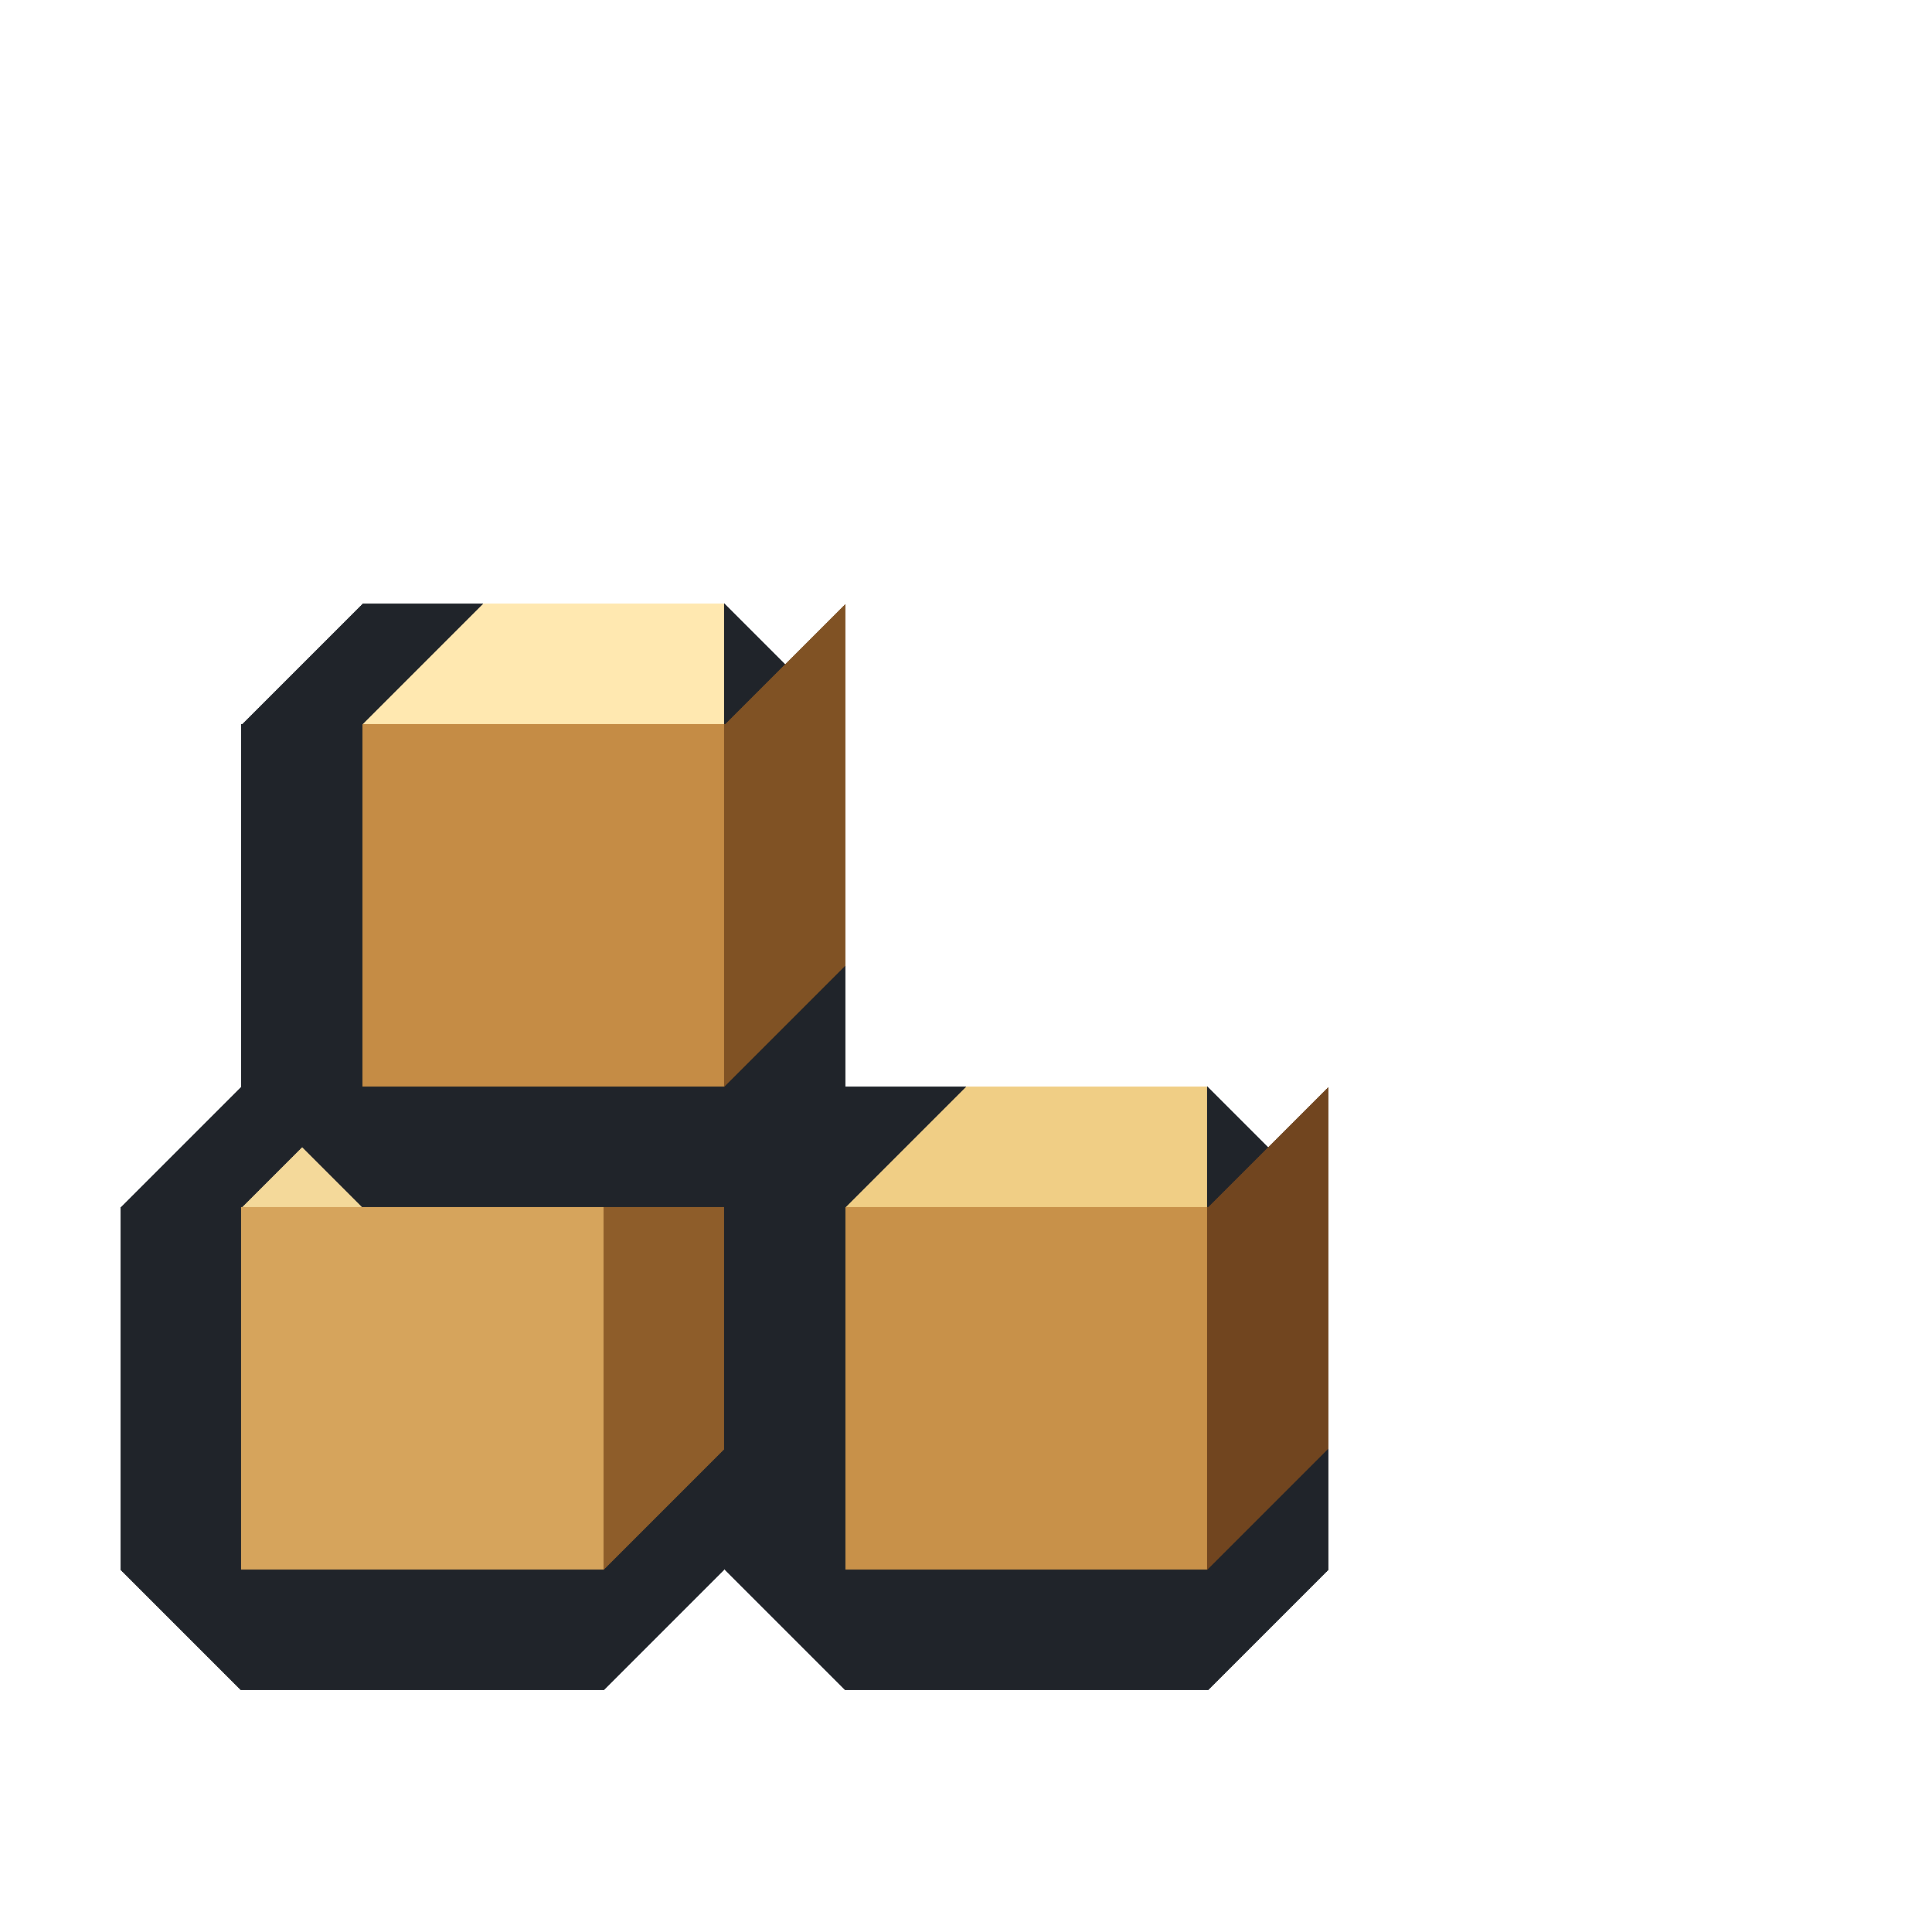
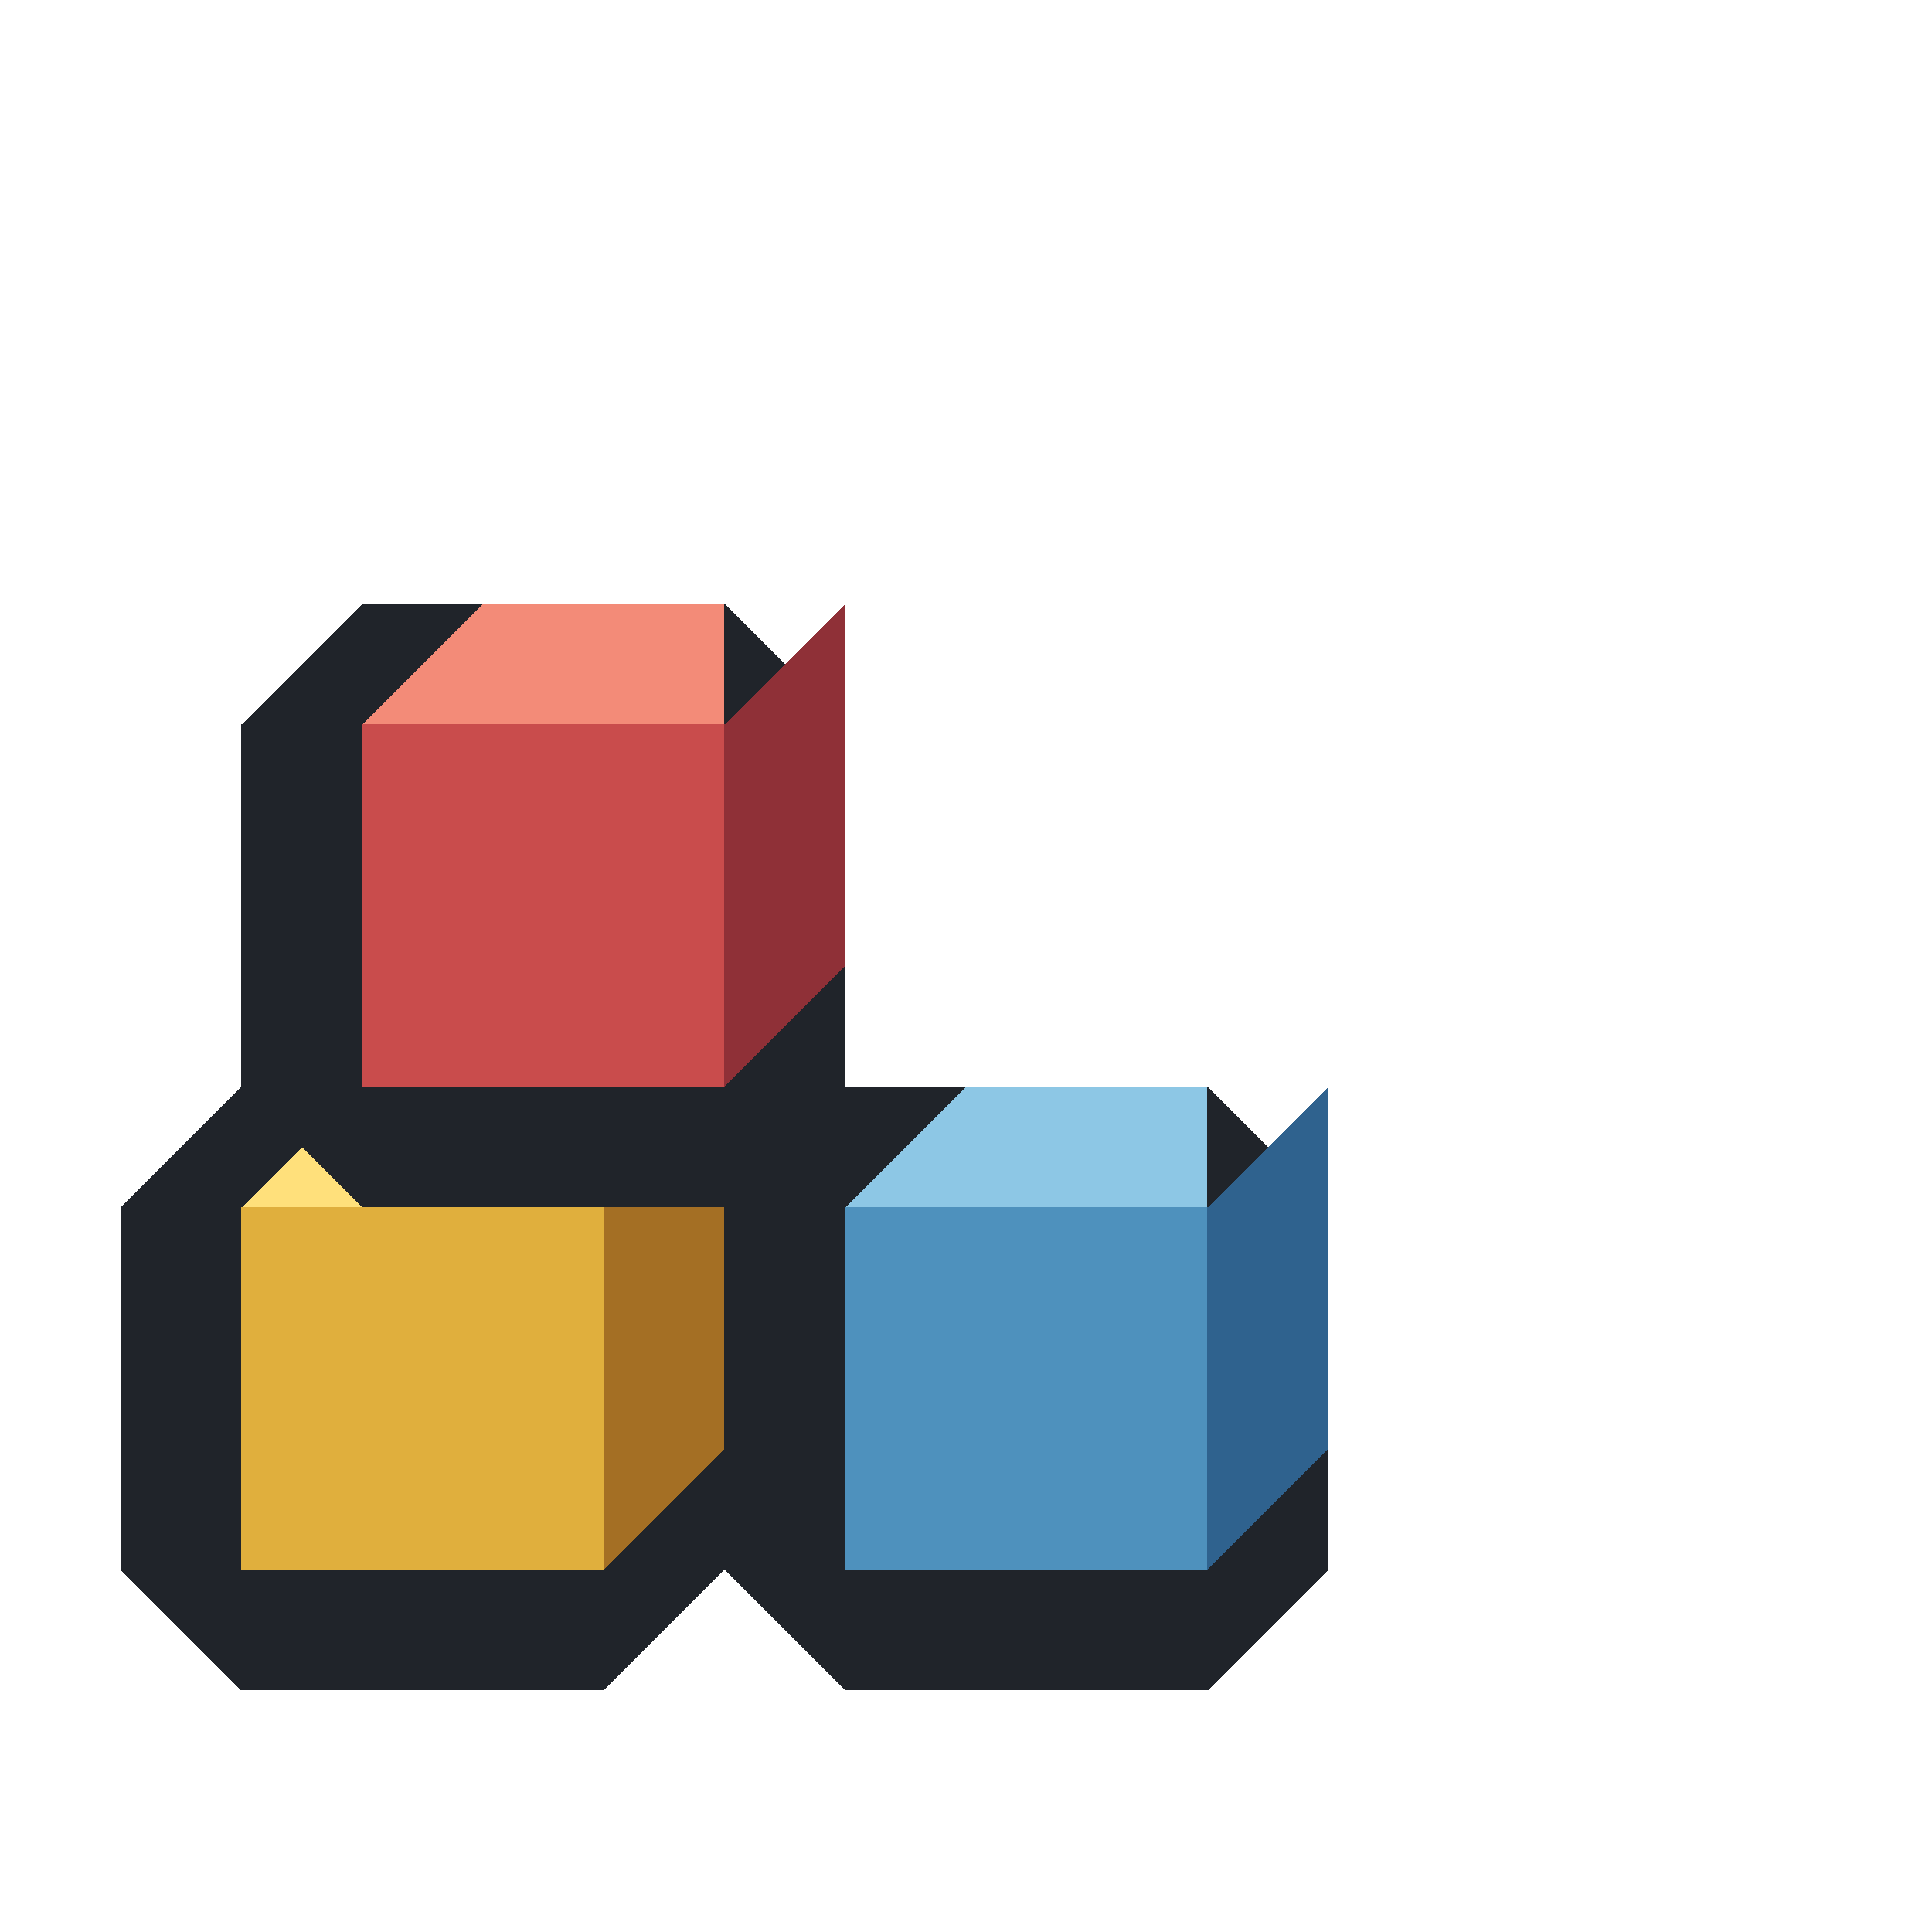
<svg xmlns="http://www.w3.org/2000/svg" viewBox="0 0 16 16" shape-rendering="crispEdges" data-m98-concept="loose-parts" data-m98-grid="16">
  <polygon fill="#20242a" points="1,10 2,9 5,9 6,10 6,13 5,14 2,14 1,13" />
-   <polygon fill="#f4d99a" points="2,10 3,9 5,9 5,10" />
-   <rect fill="#d6a45c" x="2" y="10" width="3" height="3" />
-   <polygon fill="#8e5d2a" points="5,10 6,9 6,12 5,13" />
+   <polygon fill="#ffe07b" points="2,10 3,9 5,9 5,10" />
+   <rect fill="#e0af3d" x="2" y="10" width="3" height="3" />
+   <polygon fill="#a46f24" points="5,10 6,9 6,12 5,13" />
  <polygon fill="#20242a" points="6,10 7,9 10,9 11,10 11,13 10,14 7,14 6,13" />
-   <polygon fill="#f0ce85" points="7,10 8,9 10,9 10,10" />
-   <rect fill="#c89149" x="7" y="10" width="3" height="3" />
-   <polygon fill="#71451f" points="10,10 11,9 11,12 10,13" />
+   <polygon fill="#8dc7e5" points="7,10 8,9 10,9 10,10" />
+   <rect fill="#4e91bd" x="7" y="10" width="3" height="3" />
+   <polygon fill="#2f628e" points="10,10 11,9 11,12 10,13" />
  <polygon fill="#20242a" points="2,6 3,5 6,5 7,6 7,9 6,10 3,10 2,9" />
-   <polygon fill="#ffe8b0" points="3,6 4,5 6,5 6,6" />
-   <rect fill="#c58c45" x="3" y="6" width="3" height="3" />
-   <polygon fill="#805224" points="6,6 7,5 7,8 6,9" />
+   <polygon fill="#f38b78" points="3,6 4,5 6,5 6,6" />
+   <rect fill="#c94c4c" x="3" y="6" width="3" height="3" />
+   <polygon fill="#8f3037" points="6,6 7,5 7,8 6,9" />
</svg>
